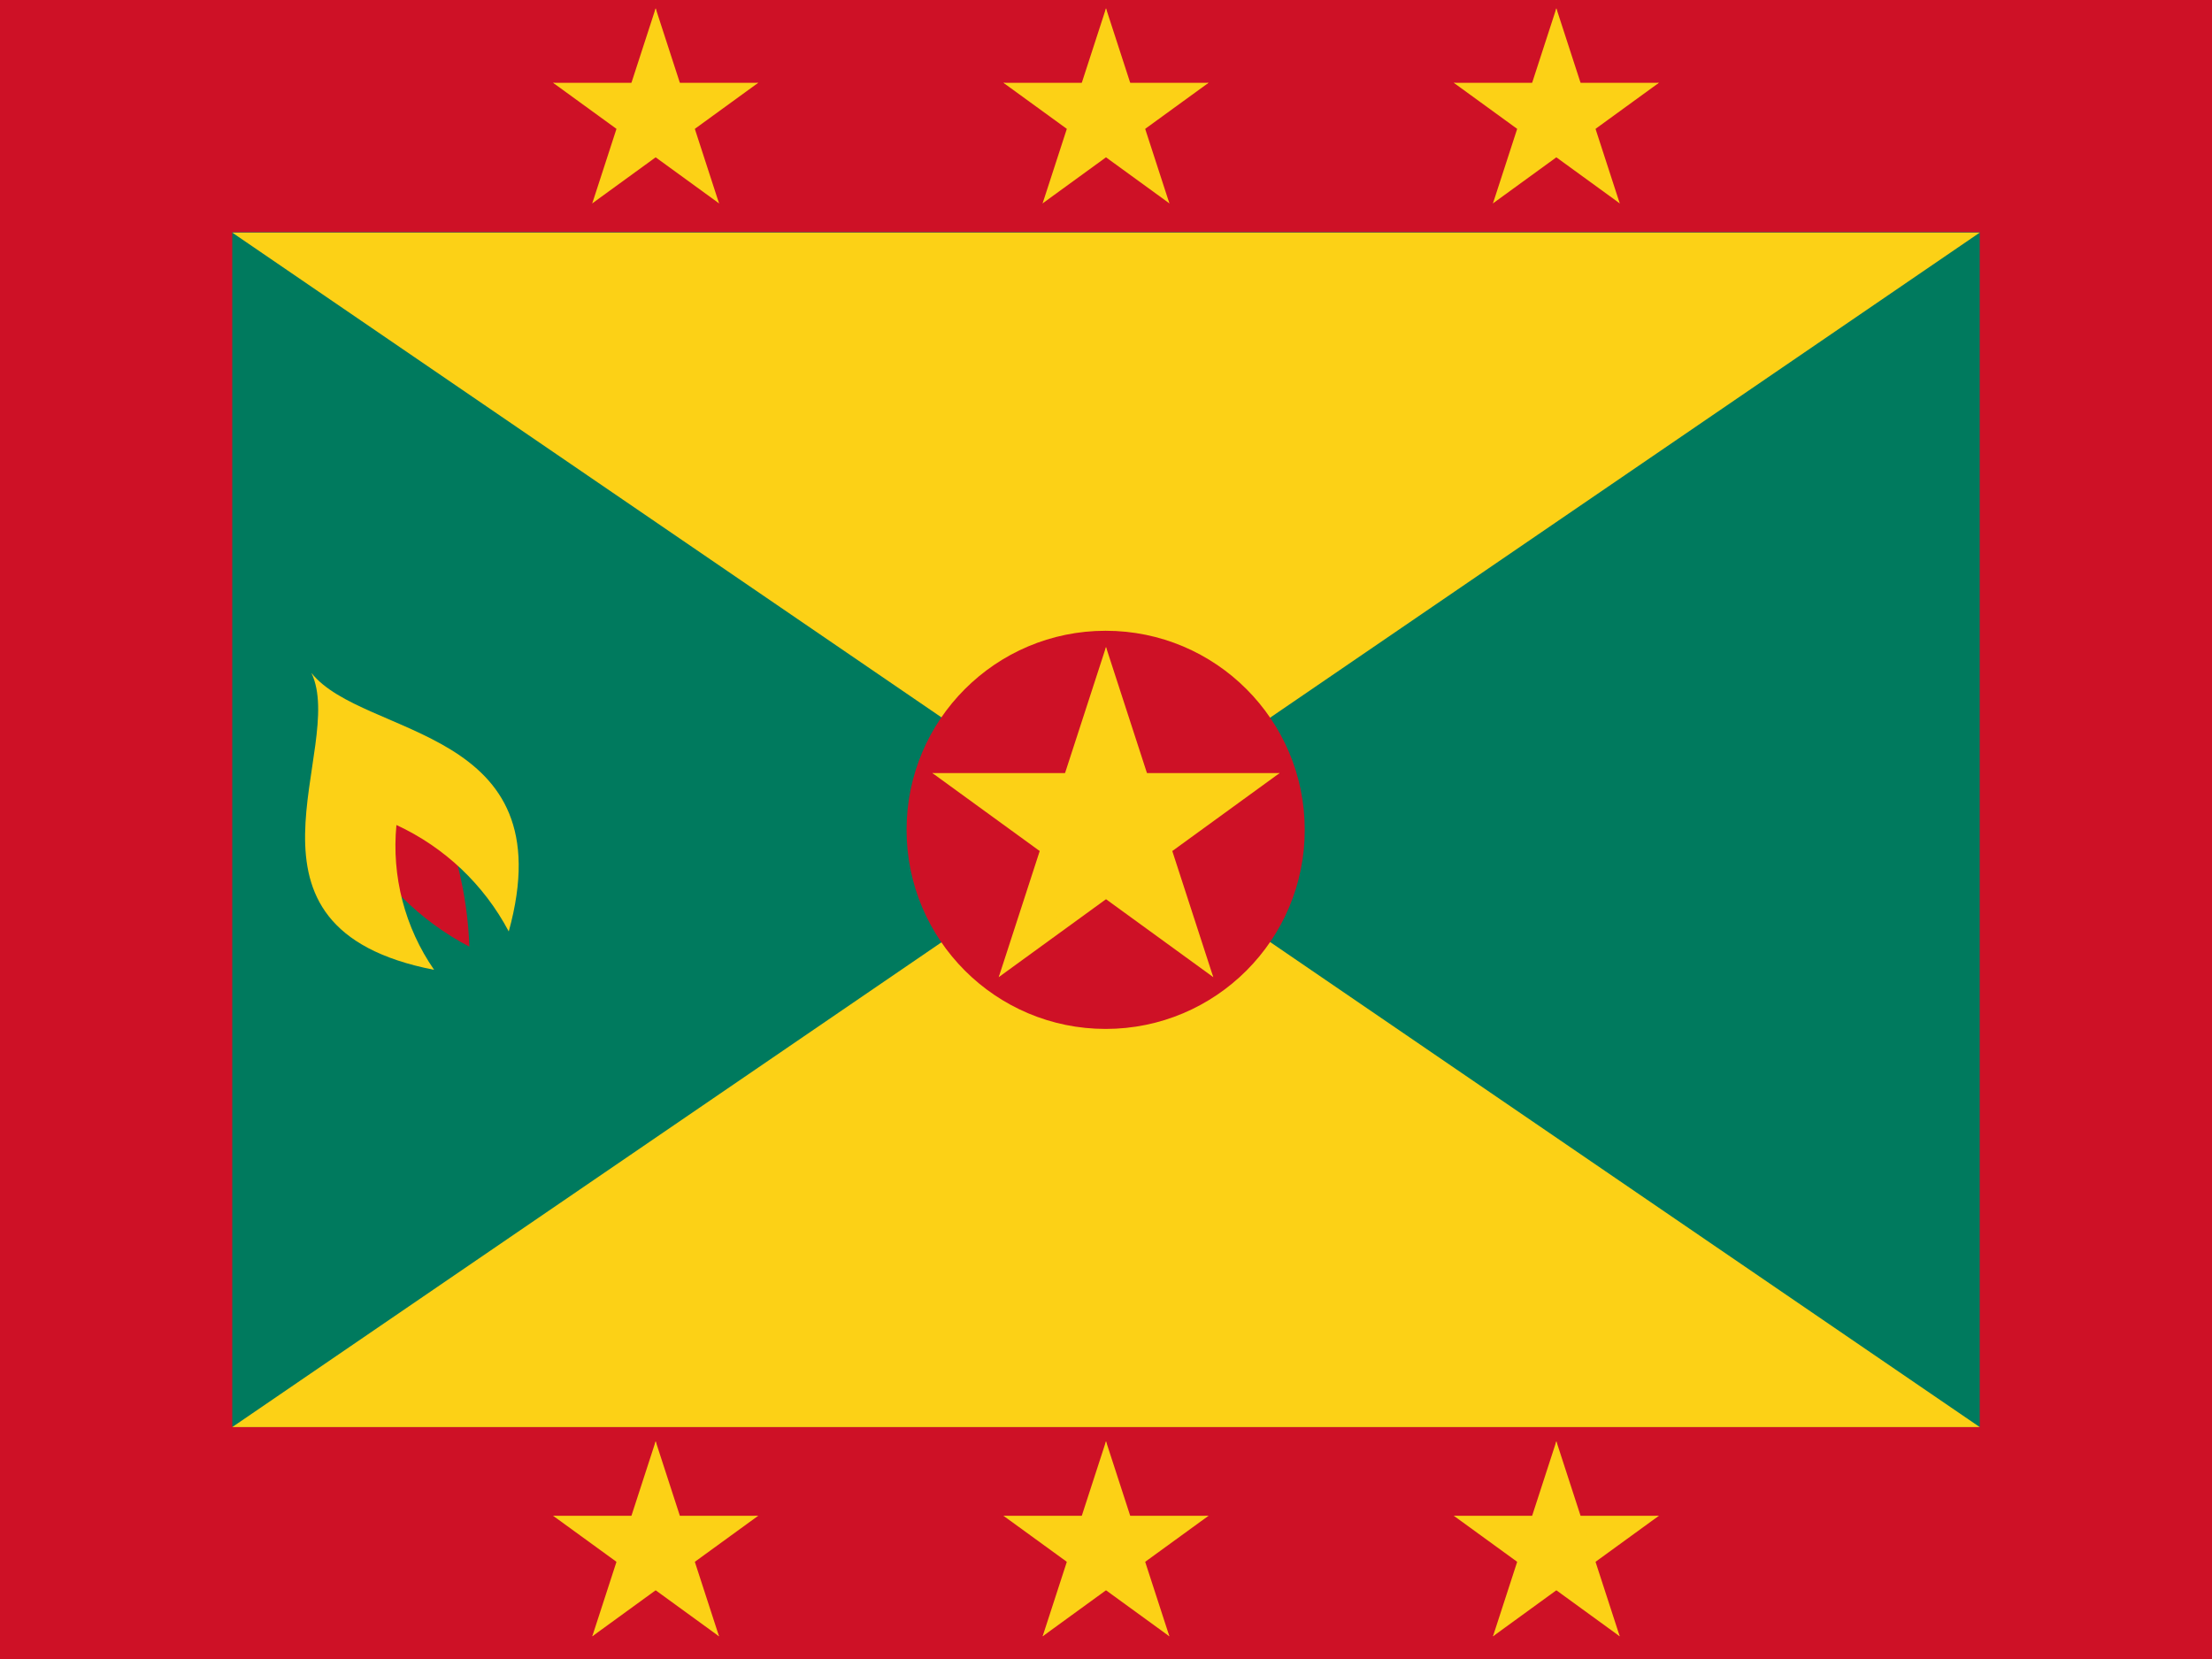
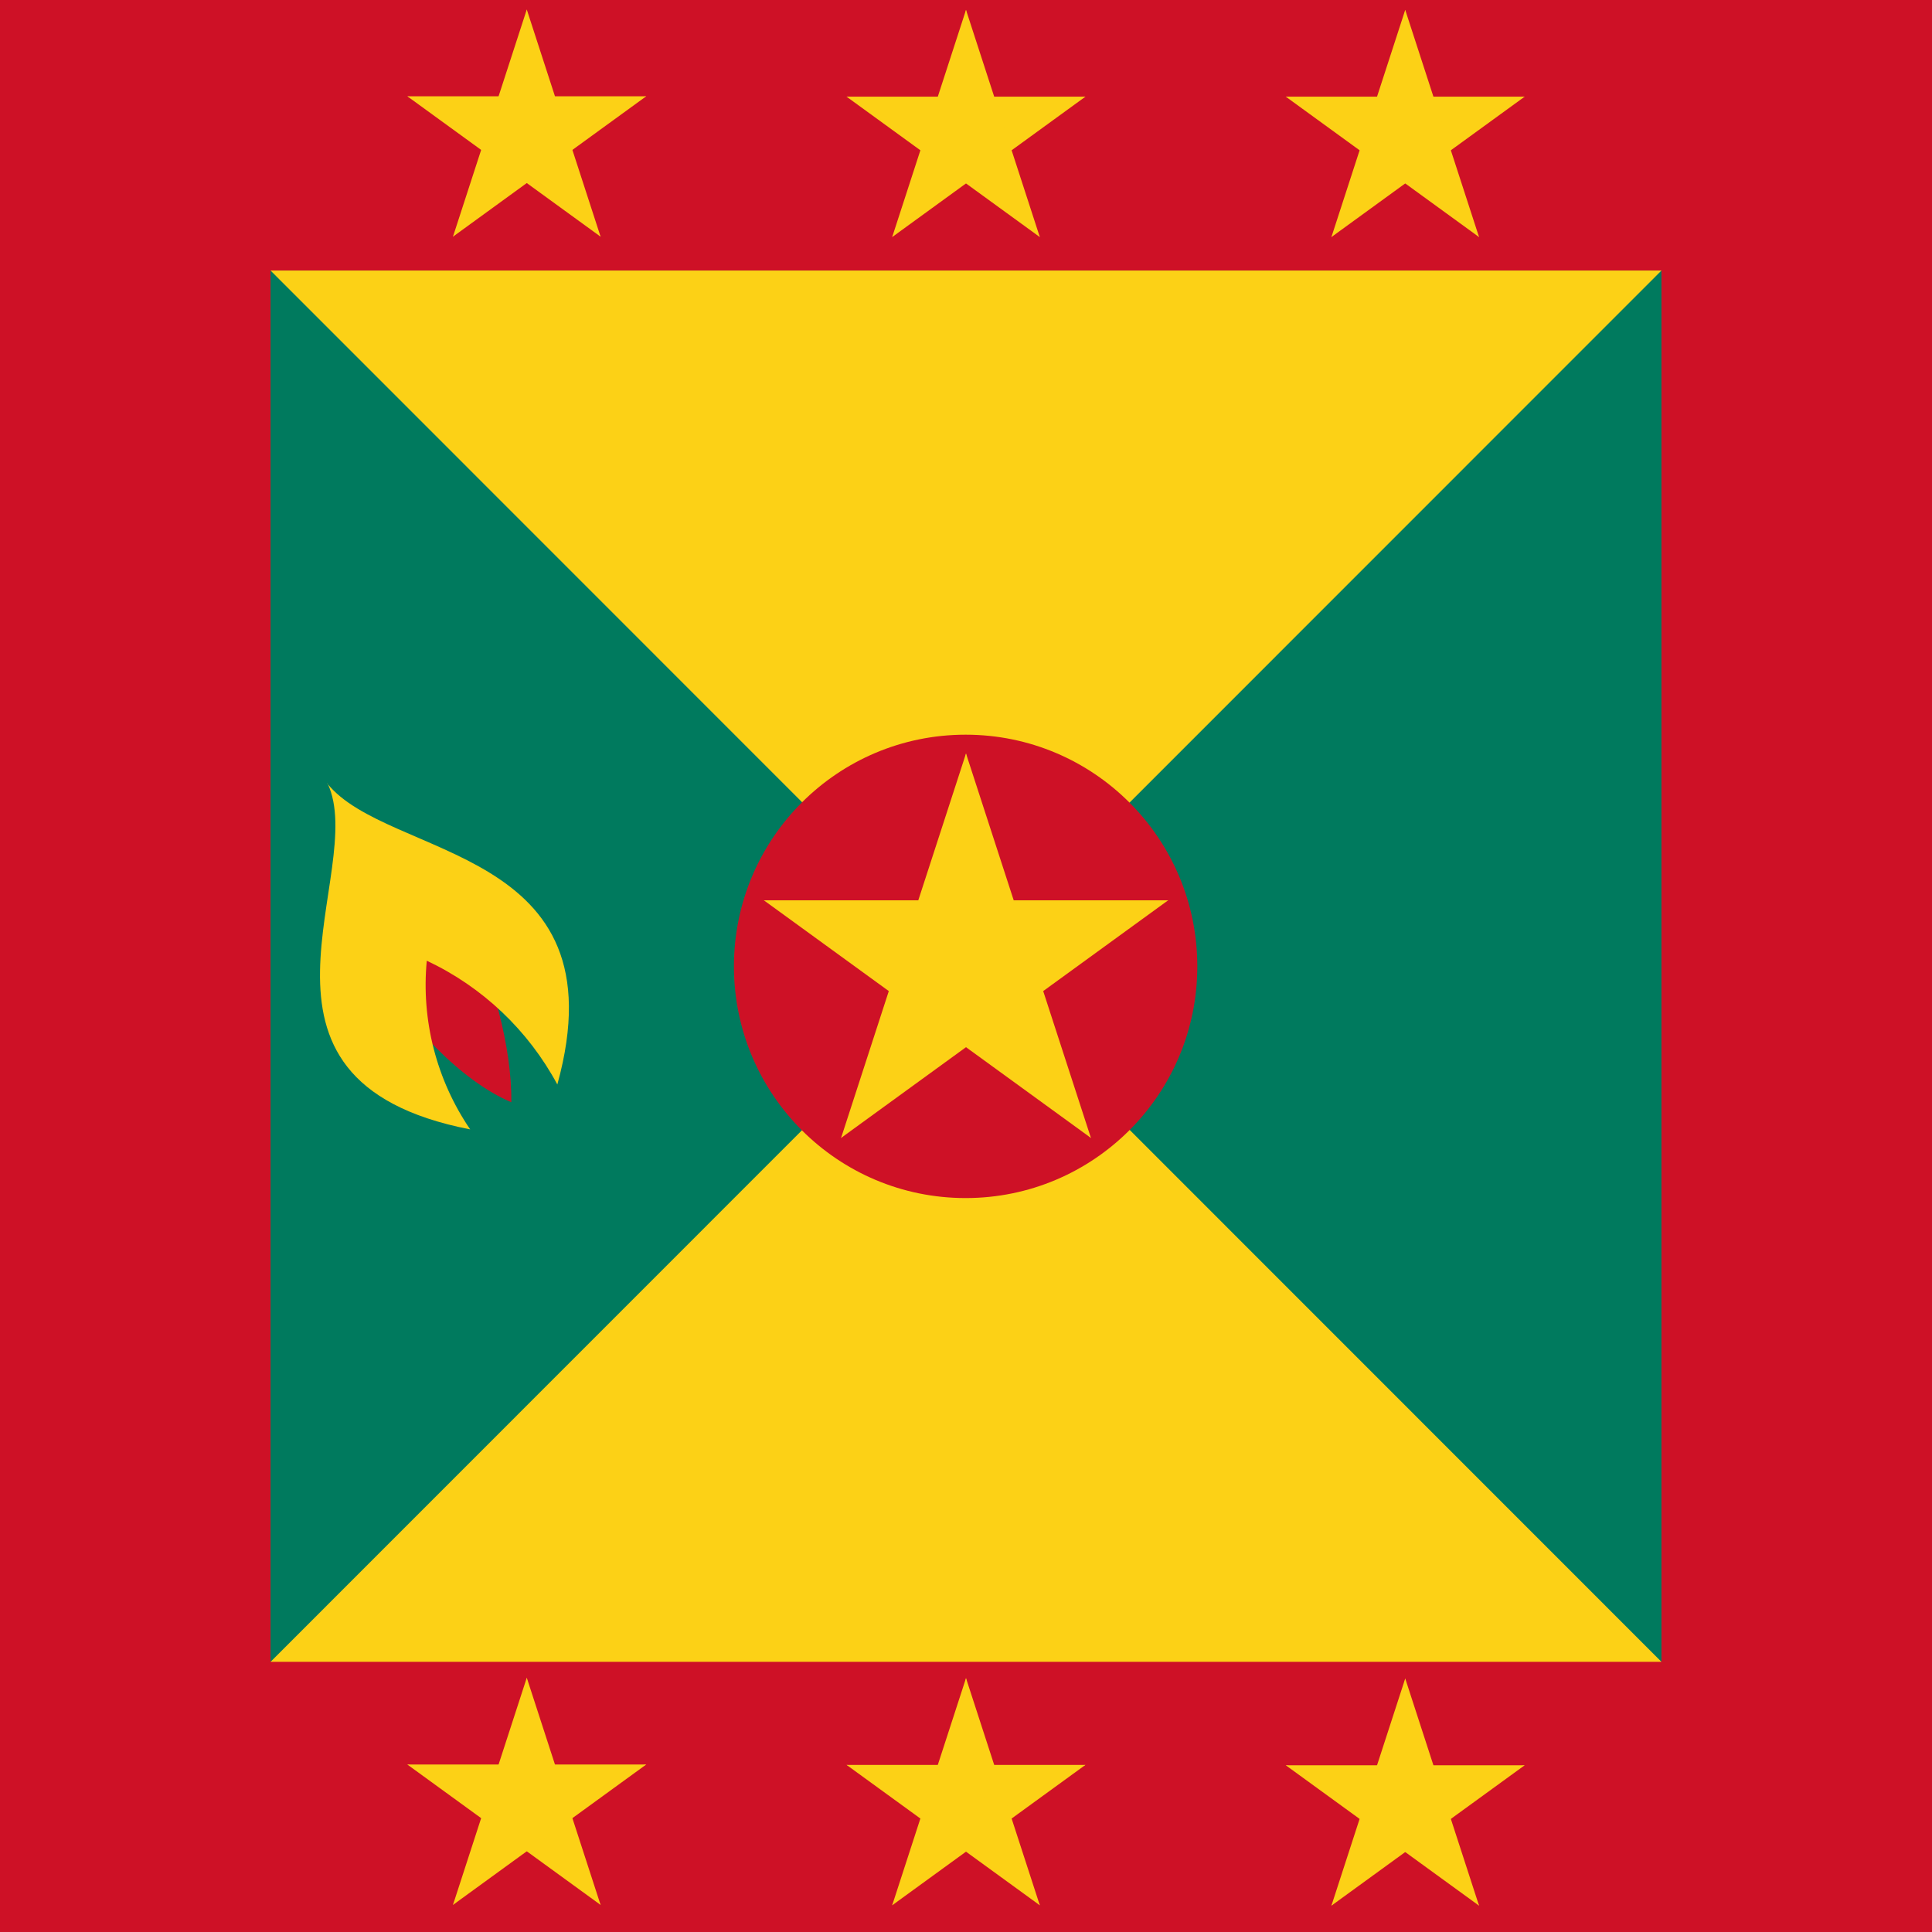
- <svg xmlns="http://www.w3.org/2000/svg" xmlns:xlink="http://www.w3.org/1999/xlink" id="flag-icons-gd" viewBox="0 0 640 480">
+ <svg xmlns="http://www.w3.org/2000/svg" xmlns:xlink="http://www.w3.org/1999/xlink" id="flag-icons-gd" viewBox="0 0 512 512">
  <defs>
    <g id="gd-c">
      <g id="gd-b">
        <path id="gd-a" fill="#fcd116" d="M0-1v1h.5" transform="rotate(18 0 -1)" />
-         <use xlink:href="#gd-a" transform="scale(-1 1)" />
+         <use xlink:href="#gd-a" width="100%" height="100%" transform="scale(-1 1)" />
      </g>
-       <use xlink:href="#gd-b" transform="rotate(72)" />
-       <use xlink:href="#gd-b" transform="rotate(144)" />
-       <use xlink:href="#gd-b" transform="rotate(216)" />
-       <use xlink:href="#gd-b" transform="rotate(288)" />
+       <use xlink:href="#gd-b" width="100%" height="100%" transform="rotate(72)" />
+       <use xlink:href="#gd-b" width="100%" height="100%" transform="rotate(144)" />
+       <use xlink:href="#gd-b" width="100%" height="100%" transform="rotate(-144)" />
+       <use xlink:href="#gd-b" width="100%" height="100%" transform="rotate(-72)" />
    </g>
  </defs>
-   <path fill="#ce1126" d="M0 0h640v480H0z" />
-   <path fill="#007a5e" d="M67.2 67.2h505.6v345.6H67.2z" />
-   <path fill="#fcd116" d="M67.2 67.3h505.6L67.2 412.9h505.6z" />
-   <circle cx="319.9" cy="240.1" r="57.6" fill="#ce1126" />
-   <use xlink:href="#gd-c" width="100%" height="100%" transform="translate(320 240)scale(52.8)" />
-   <use xlink:href="#gd-d" width="100%" height="100%" x="-100" transform="translate(-30.3)" />
-   <use xlink:href="#gd-c" id="gd-d" width="100%" height="100%" transform="translate(320 33.6)scale(31.2)" />
-   <use xlink:href="#gd-d" width="100%" height="100%" x="100" transform="translate(30.3)" />
-   <path fill="#ce1126" d="M102.3 240.7a80 80 0 0 0 33.5 33.2 111 111 0 0 0-11.3-45z" />
-   <path fill="#fcd116" d="M90.1 194.7c10.4 21.7-27.1 73.7 35.5 85.9a63 63 0 0 1-10.9-41.9 70 70 0 0 1 32.5 30.8c16.4-59.5-42-55.8-57.1-74.8" />
-   <use xlink:href="#gd-d" width="100%" height="100%" x="-100" transform="translate(-30.3 414.6)" />
-   <use xlink:href="#gd-c" width="100%" height="100%" transform="translate(320 448.2)scale(31.2)" />
-   <use xlink:href="#gd-d" width="100%" height="100%" x="100" transform="translate(30.3 414.6)" />
+   <path fill="#ce1126" d="M0 0h512v512H0z" />
+   <path fill="#007a5e" d="M71.7 71.7h368.6v368.6H71.7z" />
+   <path fill="#fcd116" d="M71.7 71.7h368.6L71.7 440.4h368.6z" />
+   <circle cx="255.9" cy="256.1" r="61.4" fill="#ce1126" />
+   <use xlink:href="#gd-c" width="100%" height="100%" transform="translate(256 256)scale(56.32)" />
+   <use xlink:href="#gd-d" width="100%" height="100%" x="-100" transform="translate(-16.4 -.1)" />
+   <use xlink:href="#gd-c" id="gd-d" width="100%" height="100%" transform="translate(256 35.9)scale(33.28)" />
+   <use xlink:href="#gd-d" width="100%" height="100%" x="100" transform="translate(16.4)" />
+   <path fill="#ce1126" d="M99.8 256.8c7.7 14.3 22.6 29.8 35.7 35.3.2-14.5-5-33.2-12-48z" />
+   <path fill="#fcd116" d="M86.8 207.6c11.1 23.3-29 78.7 37.8 91.7a68 68 0 0 1-11.5-44.7 76 76 0 0 1 34.6 32.8c17.5-63.4-44.8-59.5-61-79.8z" />
+   <use xlink:href="#gd-d" width="100%" height="100%" x="-100" transform="translate(-16.4 442)" />
+   <use xlink:href="#gd-c" width="100%" height="100%" transform="translate(256 478)scale(33.28)" />
+   <use xlink:href="#gd-d" width="100%" height="100%" x="100" transform="translate(16.4 442.2)" />
</svg>
